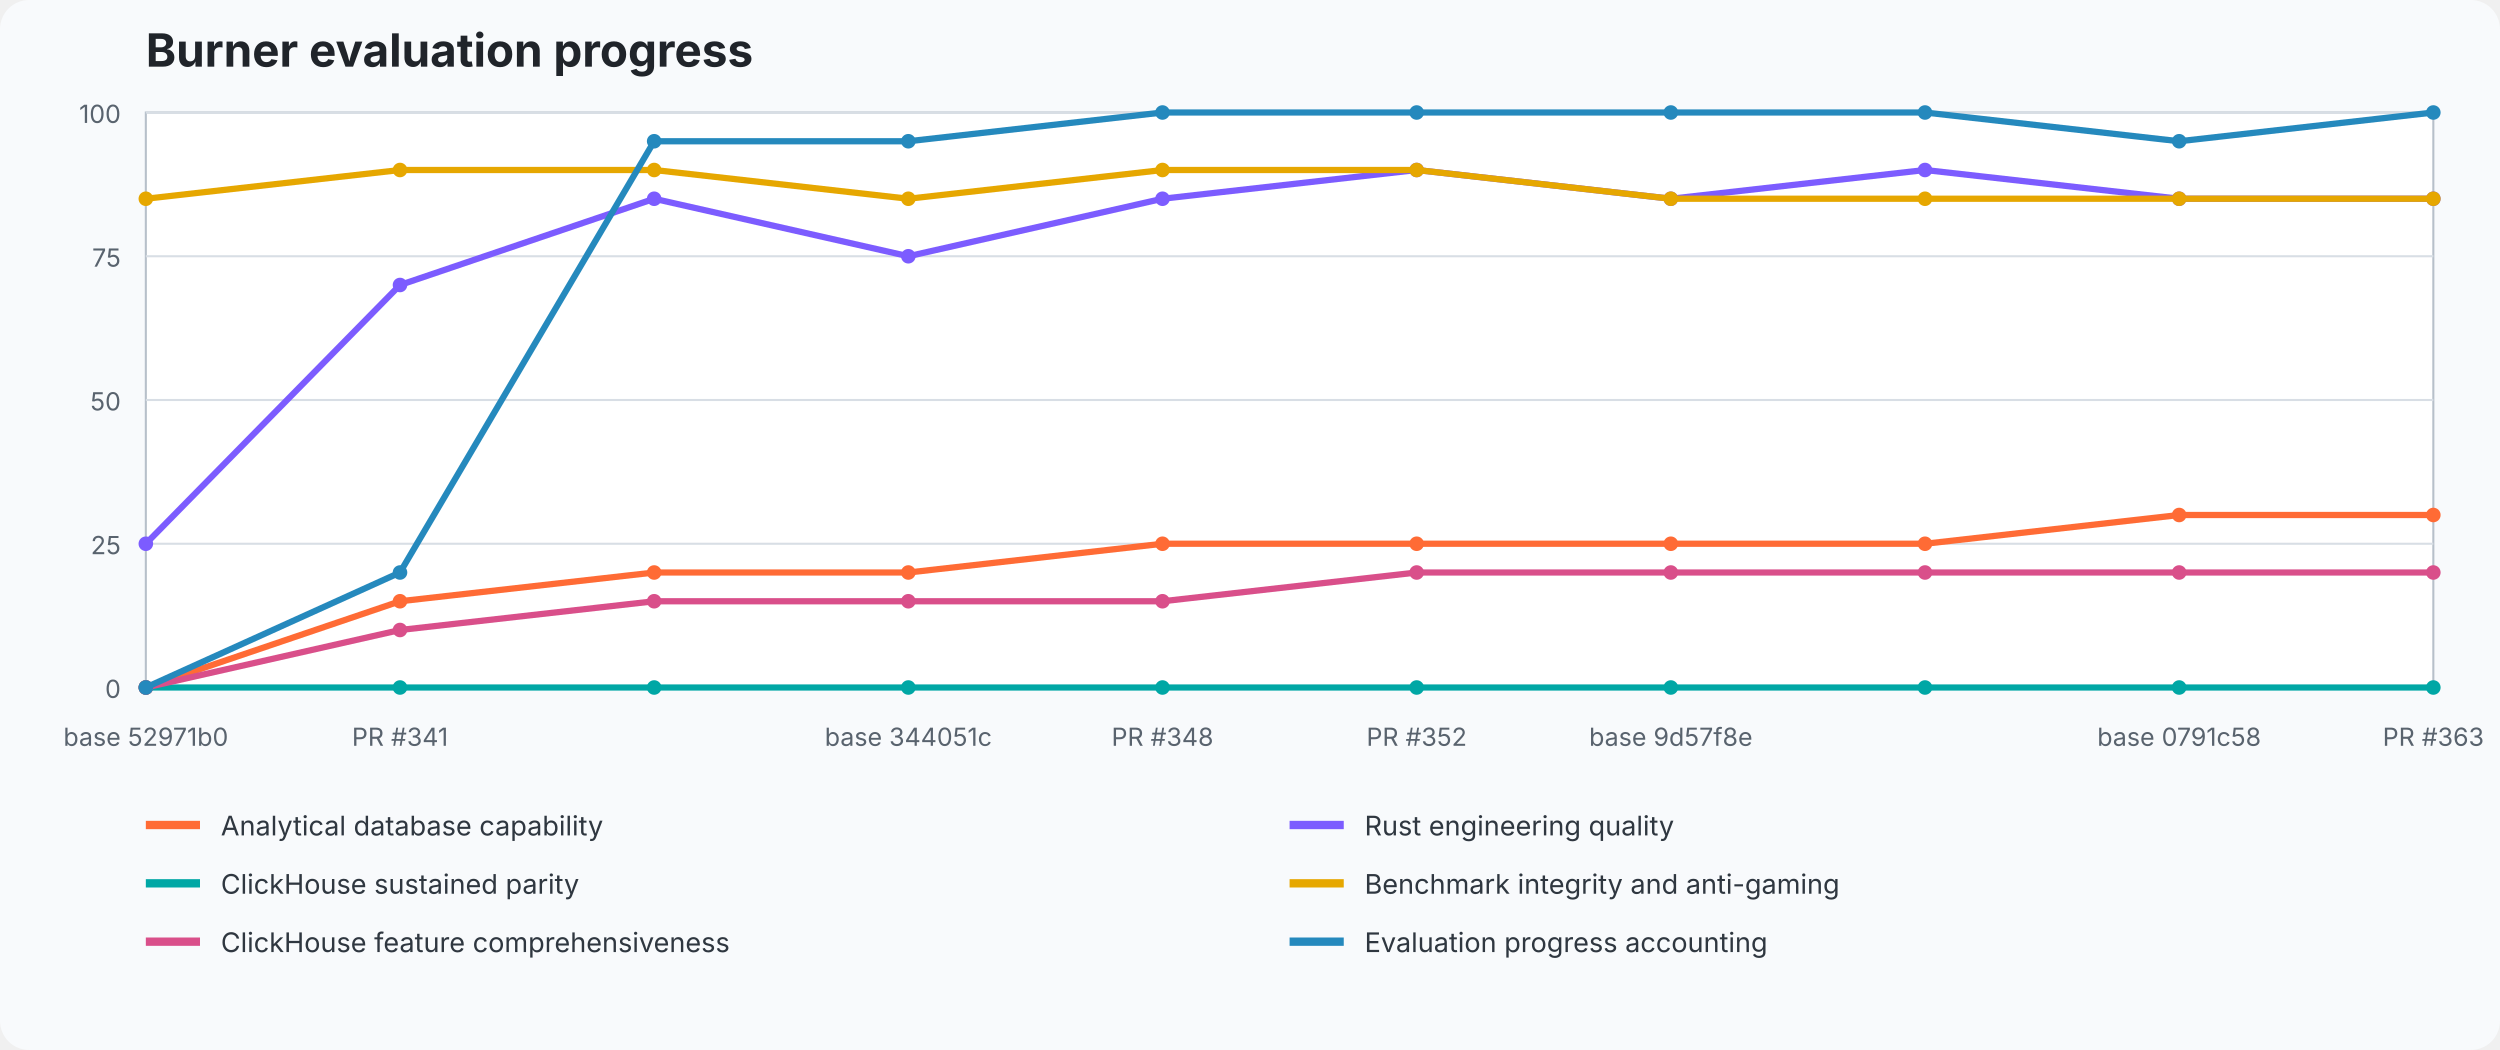
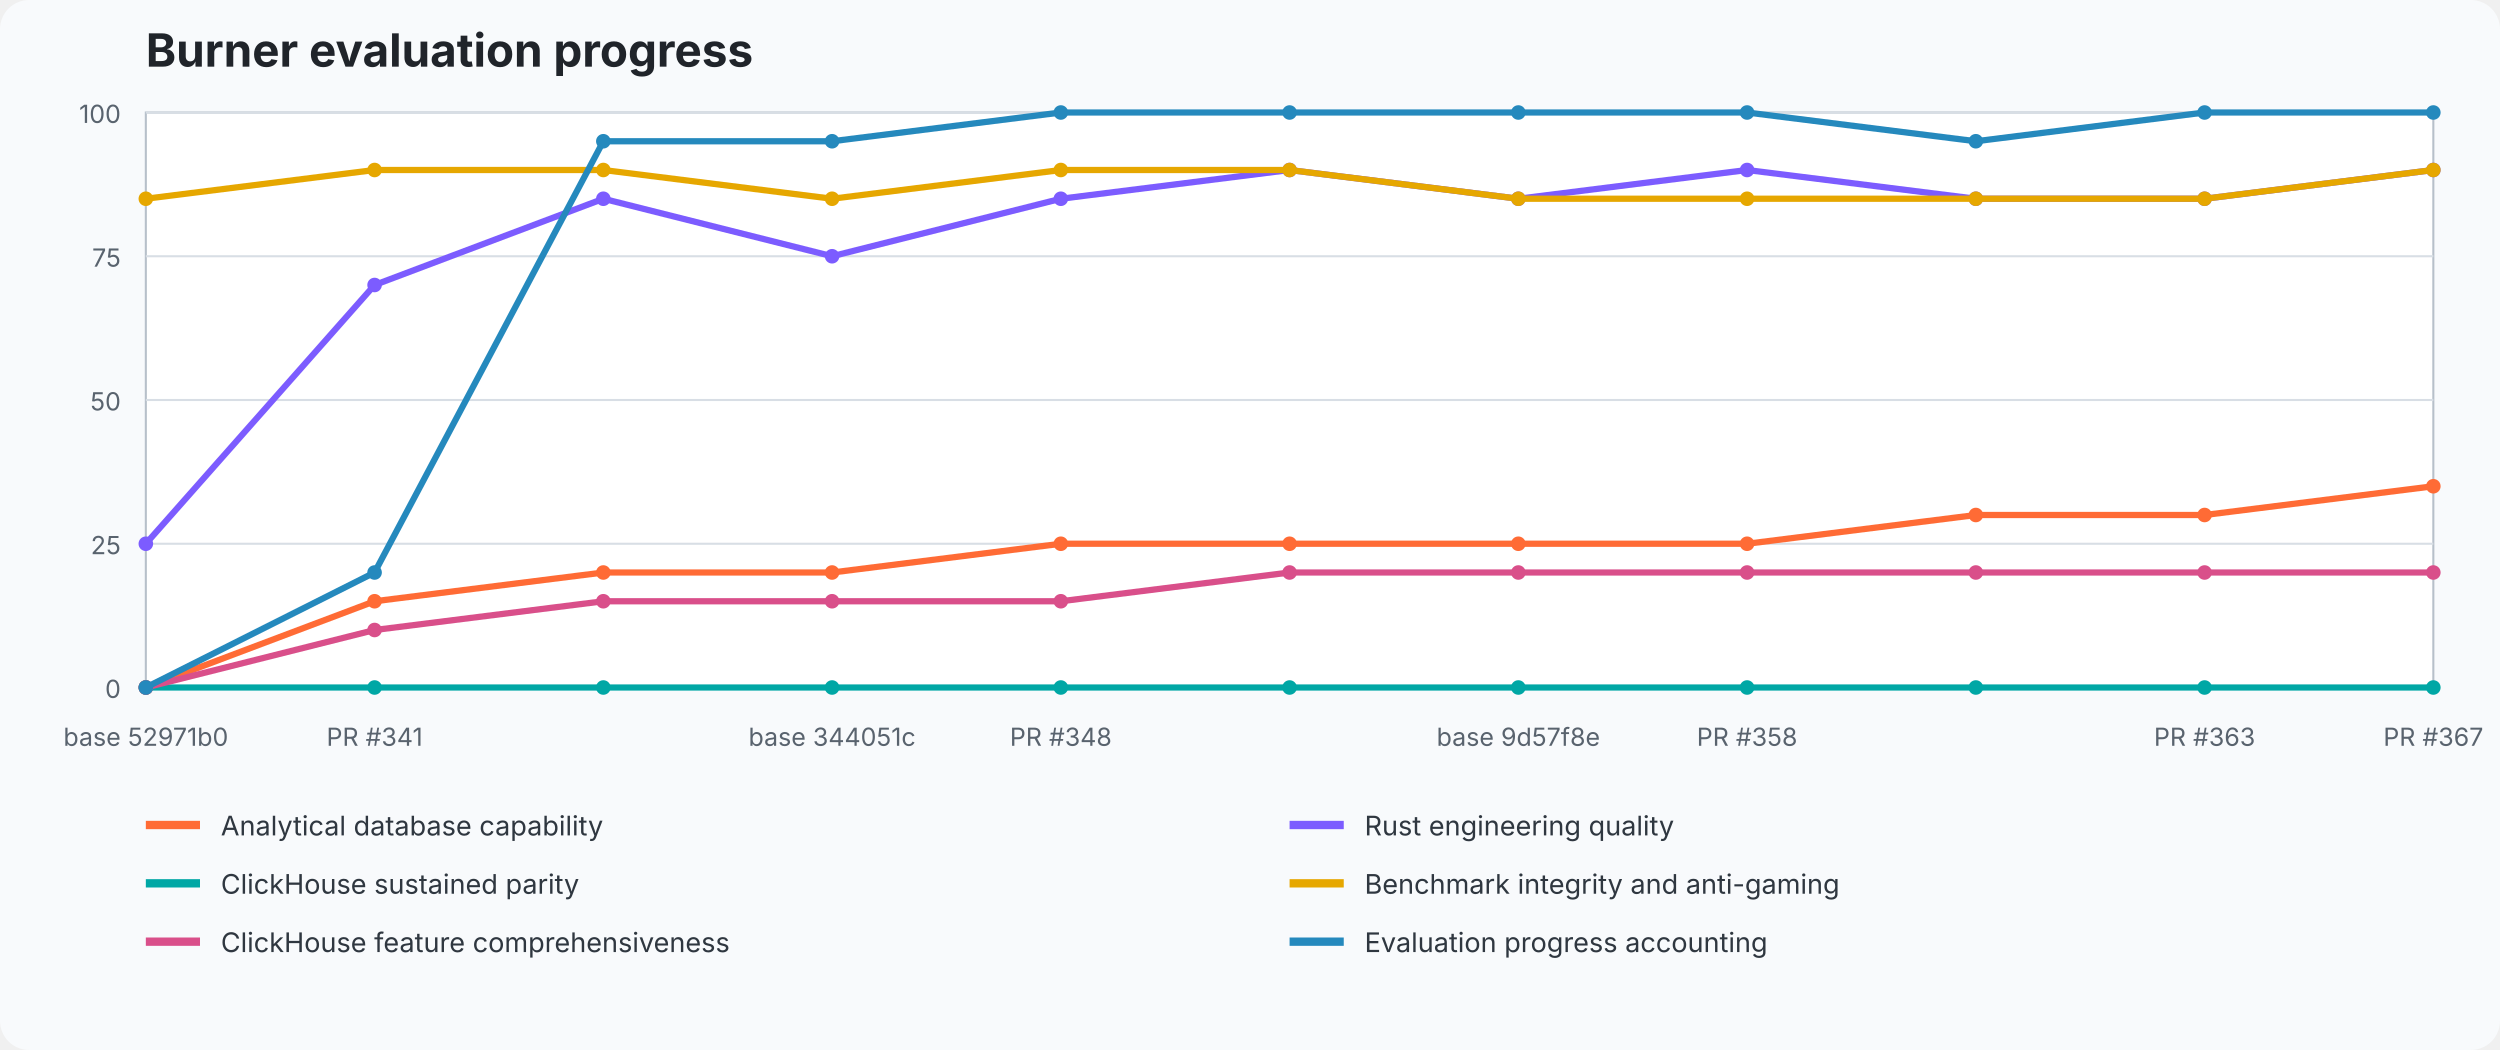
<svg xmlns="http://www.w3.org/2000/svg" width="1200" height="504" viewBox="0 0 1200 504" role="img" aria-labelledby="title desc">
  <style>text{font-family:ui-sans-serif,system-ui,-apple-system,BlinkMacSystemFont,"Segoe UI",sans-serif}.title{font-size:22px;font-weight:700;fill:#20242a}.axis{font-size:12px;fill:#59636e}.legend{font-size:13px;fill:#2f3740}.grid{stroke:#d8dee5;stroke-width:1}.plot{fill:#fff;stroke:#b7c0ca}</style>
  <rect width="100%" height="100%" fill="#f8fafc" rx="14" />
  <text x="70" y="32" class="title">Burner evaluation progress</text>
  <rect x="70" y="54" width="1098" height="276" class="plot" />
  <line x1="70" y1="330" x2="1168" y2="330" class="grid" />
  <text x="58" y="335" text-anchor="end" class="axis">0</text>
  <line x1="70" y1="261" x2="1168" y2="261" class="grid" />
  <text x="58" y="266" text-anchor="end" class="axis">25</text>
  <line x1="70" y1="192" x2="1168" y2="192" class="grid" />
  <text x="58" y="197" text-anchor="end" class="axis">50</text>
  <line x1="70" y1="123" x2="1168" y2="123" class="grid" />
  <text x="58" y="128" text-anchor="end" class="axis">75</text>
  <line x1="70" y1="54" x2="1168" y2="54" class="grid" />
  <text x="58" y="59" text-anchor="end" class="axis">100</text>
-   <polyline points="70.0,330.0 192.0,288.6 314.0,274.8 436.0,274.8 558.0,261.0 680.0,261.0 802.0,261.0 924.0,261.0 1046.0,247.2 1168.0,247.2" fill="none" stroke="#ff6b35" stroke-width="3" stroke-linejoin="round" stroke-linecap="round" />
+   <polyline points="70.0,330.0 179.8,288.6 289.6,274.8 399.4,274.8 509.2,261.0 619.0,261.0 728.8,261.0 838.6,261.0 948.4,247.2 1058.2,247.2 1168.0,233.4" fill="none" stroke="#ff6b35" stroke-width="3" stroke-linejoin="round" stroke-linecap="round" />
  <circle cx="70.0" cy="330.0" r="3.5" fill="#ff6b35" />
-   <circle cx="192.0" cy="288.6" r="3.5" fill="#ff6b35" />
-   <circle cx="314.0" cy="274.8" r="3.5" fill="#ff6b35" />
-   <circle cx="436.0" cy="274.8" r="3.5" fill="#ff6b35" />
-   <circle cx="558.0" cy="261.0" r="3.5" fill="#ff6b35" />
-   <circle cx="680.0" cy="261.0" r="3.5" fill="#ff6b35" />
-   <circle cx="802.0" cy="261.0" r="3.5" fill="#ff6b35" />
-   <circle cx="924.0" cy="261.0" r="3.5" fill="#ff6b35" />
-   <circle cx="1046.0" cy="247.2" r="3.5" fill="#ff6b35" />
-   <circle cx="1168.0" cy="247.2" r="3.5" fill="#ff6b35" />
-   <polyline points="70.0,261.0 192.0,136.8 314.0,95.4 436.0,123.0 558.0,95.4 680.0,81.6 802.0,95.4 924.0,81.6 1046.0,95.4 1168.0,95.4" fill="none" stroke="#7c5cff" stroke-width="3" stroke-linejoin="round" stroke-linecap="round" />
+   <circle cx="179.8" cy="288.6" r="3.5" fill="#ff6b35" />
+   <circle cx="289.6" cy="274.8" r="3.5" fill="#ff6b35" />
+   <circle cx="399.4" cy="274.8" r="3.5" fill="#ff6b35" />
+   <circle cx="509.2" cy="261.0" r="3.5" fill="#ff6b35" />
+   <circle cx="619.0" cy="261.0" r="3.5" fill="#ff6b35" />
+   <circle cx="728.8" cy="261.0" r="3.5" fill="#ff6b35" />
+   <circle cx="838.6" cy="261.0" r="3.5" fill="#ff6b35" />
+   <circle cx="948.4" cy="247.2" r="3.5" fill="#ff6b35" />
+   <circle cx="1058.2" cy="247.2" r="3.5" fill="#ff6b35" />
+   <circle cx="1168.0" cy="233.4" r="3.5" fill="#ff6b35" />
+   <polyline points="70.0,261.0 179.8,136.8 289.6,95.4 399.4,123.0 509.2,95.4 619.0,81.6 728.8,95.4 838.6,81.6 948.4,95.4 1058.2,95.4 1168.0,81.6" fill="none" stroke="#7c5cff" stroke-width="3" stroke-linejoin="round" stroke-linecap="round" />
  <circle cx="70.0" cy="261.0" r="3.5" fill="#7c5cff" />
-   <circle cx="192.0" cy="136.8" r="3.5" fill="#7c5cff" />
-   <circle cx="314.0" cy="95.4" r="3.5" fill="#7c5cff" />
-   <circle cx="436.0" cy="123.0" r="3.5" fill="#7c5cff" />
-   <circle cx="558.0" cy="95.4" r="3.5" fill="#7c5cff" />
-   <circle cx="680.0" cy="81.6" r="3.5" fill="#7c5cff" />
-   <circle cx="802.0" cy="95.4" r="3.5" fill="#7c5cff" />
-   <circle cx="924.0" cy="81.6" r="3.5" fill="#7c5cff" />
-   <circle cx="1046.0" cy="95.4" r="3.5" fill="#7c5cff" />
-   <circle cx="1168.0" cy="95.4" r="3.5" fill="#7c5cff" />
-   <polyline points="70.0,330.0 192.0,330.0 314.0,330.0 436.0,330.0 558.0,330.0 680.0,330.0 802.0,330.0 924.0,330.0 1046.0,330.0 1168.0,330.0" fill="none" stroke="#00a7a5" stroke-width="3" stroke-linejoin="round" stroke-linecap="round" />
+   <circle cx="179.8" cy="136.8" r="3.5" fill="#7c5cff" />
+   <circle cx="289.6" cy="95.4" r="3.5" fill="#7c5cff" />
+   <circle cx="399.4" cy="123.0" r="3.5" fill="#7c5cff" />
+   <circle cx="509.2" cy="95.4" r="3.5" fill="#7c5cff" />
+   <circle cx="619.0" cy="81.6" r="3.5" fill="#7c5cff" />
+   <circle cx="728.8" cy="95.4" r="3.5" fill="#7c5cff" />
+   <circle cx="838.6" cy="81.6" r="3.5" fill="#7c5cff" />
+   <circle cx="948.4" cy="95.4" r="3.5" fill="#7c5cff" />
+   <circle cx="1058.2" cy="95.4" r="3.5" fill="#7c5cff" />
+   <circle cx="1168.0" cy="81.6" r="3.5" fill="#7c5cff" />
+   <polyline points="70.0,330.0 179.8,330.0 289.6,330.0 399.4,330.0 509.2,330.0 619.0,330.0 728.8,330.0 838.6,330.0 948.4,330.0 1058.2,330.0 1168.0,330.0" fill="none" stroke="#00a7a5" stroke-width="3" stroke-linejoin="round" stroke-linecap="round" />
  <circle cx="70.0" cy="330.0" r="3.5" fill="#00a7a5" />
-   <circle cx="192.0" cy="330.0" r="3.5" fill="#00a7a5" />
-   <circle cx="314.0" cy="330.0" r="3.5" fill="#00a7a5" />
-   <circle cx="436.0" cy="330.0" r="3.5" fill="#00a7a5" />
-   <circle cx="558.0" cy="330.0" r="3.5" fill="#00a7a5" />
-   <circle cx="680.0" cy="330.0" r="3.5" fill="#00a7a5" />
-   <circle cx="802.0" cy="330.0" r="3.5" fill="#00a7a5" />
-   <circle cx="924.0" cy="330.0" r="3.5" fill="#00a7a5" />
-   <circle cx="1046.0" cy="330.0" r="3.5" fill="#00a7a5" />
+   <circle cx="179.8" cy="330.0" r="3.5" fill="#00a7a5" />
+   <circle cx="289.6" cy="330.0" r="3.5" fill="#00a7a5" />
+   <circle cx="399.4" cy="330.0" r="3.5" fill="#00a7a5" />
+   <circle cx="509.2" cy="330.0" r="3.5" fill="#00a7a5" />
+   <circle cx="619.0" cy="330.0" r="3.5" fill="#00a7a5" />
+   <circle cx="728.8" cy="330.0" r="3.5" fill="#00a7a5" />
+   <circle cx="838.6" cy="330.0" r="3.5" fill="#00a7a5" />
+   <circle cx="948.4" cy="330.0" r="3.5" fill="#00a7a5" />
+   <circle cx="1058.2" cy="330.0" r="3.5" fill="#00a7a5" />
  <circle cx="1168.0" cy="330.0" r="3.5" fill="#00a7a5" />
-   <polyline points="70.0,95.4 192.0,81.6 314.0,81.6 436.0,95.4 558.0,81.6 680.0,81.6 802.0,95.4 924.0,95.4 1046.0,95.4 1168.0,95.4" fill="none" stroke="#e6a700" stroke-width="3" stroke-linejoin="round" stroke-linecap="round" />
+   <polyline points="70.0,95.4 179.8,81.6 289.6,81.6 399.4,95.4 509.2,81.6 619.0,81.6 728.8,95.4 838.6,95.4 948.4,95.4 1058.2,95.4 1168.0,81.6" fill="none" stroke="#e6a700" stroke-width="3" stroke-linejoin="round" stroke-linecap="round" />
  <circle cx="70.0" cy="95.4" r="3.5" fill="#e6a700" />
-   <circle cx="192.0" cy="81.6" r="3.5" fill="#e6a700" />
-   <circle cx="314.0" cy="81.6" r="3.5" fill="#e6a700" />
-   <circle cx="436.0" cy="95.4" r="3.5" fill="#e6a700" />
-   <circle cx="558.0" cy="81.6" r="3.5" fill="#e6a700" />
-   <circle cx="680.0" cy="81.6" r="3.5" fill="#e6a700" />
-   <circle cx="802.0" cy="95.4" r="3.5" fill="#e6a700" />
-   <circle cx="924.0" cy="95.4" r="3.5" fill="#e6a700" />
-   <circle cx="1046.0" cy="95.4" r="3.5" fill="#e6a700" />
-   <circle cx="1168.0" cy="95.4" r="3.5" fill="#e6a700" />
-   <polyline points="70.0,330.0 192.0,302.4 314.0,288.6 436.0,288.6 558.0,288.6 680.0,274.8 802.0,274.8 924.0,274.8 1046.0,274.8 1168.0,274.8" fill="none" stroke="#d94f8a" stroke-width="3" stroke-linejoin="round" stroke-linecap="round" />
+   <circle cx="179.8" cy="81.6" r="3.5" fill="#e6a700" />
+   <circle cx="289.6" cy="81.6" r="3.5" fill="#e6a700" />
+   <circle cx="399.4" cy="95.4" r="3.5" fill="#e6a700" />
+   <circle cx="509.2" cy="81.6" r="3.5" fill="#e6a700" />
+   <circle cx="619.0" cy="81.6" r="3.5" fill="#e6a700" />
+   <circle cx="728.8" cy="95.4" r="3.5" fill="#e6a700" />
+   <circle cx="838.6" cy="95.4" r="3.5" fill="#e6a700" />
+   <circle cx="948.4" cy="95.4" r="3.5" fill="#e6a700" />
+   <circle cx="1058.2" cy="95.4" r="3.5" fill="#e6a700" />
+   <circle cx="1168.0" cy="81.6" r="3.5" fill="#e6a700" />
+   <polyline points="70.0,330.0 179.8,302.4 289.6,288.6 399.4,288.6 509.2,288.6 619.0,274.8 728.8,274.8 838.6,274.8 948.4,274.8 1058.2,274.8 1168.0,274.8" fill="none" stroke="#d94f8a" stroke-width="3" stroke-linejoin="round" stroke-linecap="round" />
  <circle cx="70.0" cy="330.0" r="3.5" fill="#d94f8a" />
-   <circle cx="192.0" cy="302.4" r="3.5" fill="#d94f8a" />
-   <circle cx="314.0" cy="288.6" r="3.5" fill="#d94f8a" />
-   <circle cx="436.0" cy="288.6" r="3.5" fill="#d94f8a" />
-   <circle cx="558.0" cy="288.6" r="3.5" fill="#d94f8a" />
-   <circle cx="680.0" cy="274.8" r="3.5" fill="#d94f8a" />
-   <circle cx="802.0" cy="274.8" r="3.5" fill="#d94f8a" />
-   <circle cx="924.0" cy="274.8" r="3.5" fill="#d94f8a" />
-   <circle cx="1046.0" cy="274.8" r="3.5" fill="#d94f8a" />
+   <circle cx="179.8" cy="302.4" r="3.5" fill="#d94f8a" />
+   <circle cx="289.6" cy="288.6" r="3.5" fill="#d94f8a" />
+   <circle cx="399.4" cy="288.6" r="3.5" fill="#d94f8a" />
+   <circle cx="509.2" cy="288.6" r="3.5" fill="#d94f8a" />
+   <circle cx="619.0" cy="274.8" r="3.5" fill="#d94f8a" />
+   <circle cx="728.8" cy="274.8" r="3.5" fill="#d94f8a" />
+   <circle cx="838.6" cy="274.8" r="3.5" fill="#d94f8a" />
+   <circle cx="948.4" cy="274.8" r="3.5" fill="#d94f8a" />
+   <circle cx="1058.2" cy="274.8" r="3.5" fill="#d94f8a" />
  <circle cx="1168.0" cy="274.8" r="3.5" fill="#d94f8a" />
-   <polyline points="70.0,330.0 192.0,274.8 314.0,67.8 436.0,67.8 558.0,54.0 680.0,54.0 802.0,54.0 924.0,54.0 1046.0,67.8 1168.0,54.0" fill="none" stroke="#2589bd" stroke-width="3" stroke-linejoin="round" stroke-linecap="round" />
+   <polyline points="70.0,330.0 179.8,274.8 289.6,67.8 399.4,67.8 509.2,54.0 619.0,54.0 728.8,54.0 838.6,54.0 948.4,67.8 1058.2,54.0 1168.0,54.0" fill="none" stroke="#2589bd" stroke-width="3" stroke-linejoin="round" stroke-linecap="round" />
  <circle cx="70.0" cy="330.0" r="3.5" fill="#2589bd" />
-   <circle cx="192.0" cy="274.8" r="3.5" fill="#2589bd" />
-   <circle cx="314.0" cy="67.8" r="3.5" fill="#2589bd" />
-   <circle cx="436.0" cy="67.8" r="3.5" fill="#2589bd" />
-   <circle cx="558.0" cy="54.0" r="3.5" fill="#2589bd" />
-   <circle cx="680.0" cy="54.0" r="3.5" fill="#2589bd" />
-   <circle cx="802.0" cy="54.0" r="3.5" fill="#2589bd" />
-   <circle cx="924.0" cy="54.0" r="3.5" fill="#2589bd" />
-   <circle cx="1046.0" cy="67.8" r="3.5" fill="#2589bd" />
+   <circle cx="179.8" cy="274.8" r="3.5" fill="#2589bd" />
+   <circle cx="289.6" cy="67.8" r="3.5" fill="#2589bd" />
+   <circle cx="399.4" cy="67.8" r="3.5" fill="#2589bd" />
+   <circle cx="509.2" cy="54.0" r="3.5" fill="#2589bd" />
+   <circle cx="619.0" cy="54.0" r="3.5" fill="#2589bd" />
+   <circle cx="728.8" cy="54.0" r="3.5" fill="#2589bd" />
+   <circle cx="838.6" cy="54.0" r="3.5" fill="#2589bd" />
+   <circle cx="948.4" cy="67.8" r="3.5" fill="#2589bd" />
+   <circle cx="1058.2" cy="54.0" r="3.5" fill="#2589bd" />
  <circle cx="1168.0" cy="54.0" r="3.5" fill="#2589bd" />
  <text x="70" y="358" text-anchor="middle" class="axis">base 52971b0</text>
-   <text x="192" y="358" text-anchor="middle" class="axis">PR #341</text>
-   <text x="436" y="358" text-anchor="middle" class="axis">base 344051c</text>
-   <text x="558" y="358" text-anchor="middle" class="axis">PR #348</text>
-   <text x="680" y="358" text-anchor="middle" class="axis">PR #352</text>
-   <text x="802" y="358" text-anchor="middle" class="axis">base 9d57f8e</text>
-   <text x="1046" y="358" text-anchor="middle" class="axis">base 0791c58</text>
-   <text x="1168" y="358" text-anchor="middle" class="axis">PR #363</text>
+   <text x="179.8" y="358" text-anchor="middle" class="axis">PR #341</text>
+   <text x="399.4" y="358" text-anchor="middle" class="axis">base 344051c</text>
+   <text x="509.2" y="358" text-anchor="middle" class="axis">PR #348</text>
+   <text x="728.8" y="358" text-anchor="middle" class="axis">base 9d57f8e</text>
+   <text x="838.6" y="358" text-anchor="middle" class="axis">PR #358</text>
+   <text x="1058.2" y="358" text-anchor="middle" class="axis">PR #363</text>
+   <text x="1168" y="358" text-anchor="middle" class="axis">PR #367</text>
  <line x1="70" y1="396" x2="96" y2="396" stroke="#ff6b35" stroke-width="4" />
  <text x="106" y="401" class="legend">Analytical database capability</text>
  <line x1="619" y1="396" x2="645" y2="396" stroke="#7c5cff" stroke-width="4" />
  <text x="655" y="401" class="legend">Rust engineering quality</text>
  <line x1="70" y1="424" x2="96" y2="424" stroke="#00a7a5" stroke-width="4" />
  <text x="106" y="429" class="legend">ClickHouse sustained parity</text>
  <line x1="619" y1="424" x2="645" y2="424" stroke="#e6a700" stroke-width="4" />
  <text x="655" y="429" class="legend">Benchmark integrity and anti-gaming</text>
  <line x1="70" y1="452" x2="96" y2="452" stroke="#d94f8a" stroke-width="4" />
  <text x="106" y="457" class="legend">ClickHouse feature comprehensiveness</text>
  <line x1="619" y1="452" x2="645" y2="452" stroke="#2589bd" stroke-width="4" />
  <text x="655" y="457" class="legend">Evaluation progress accounting</text>
</svg>
